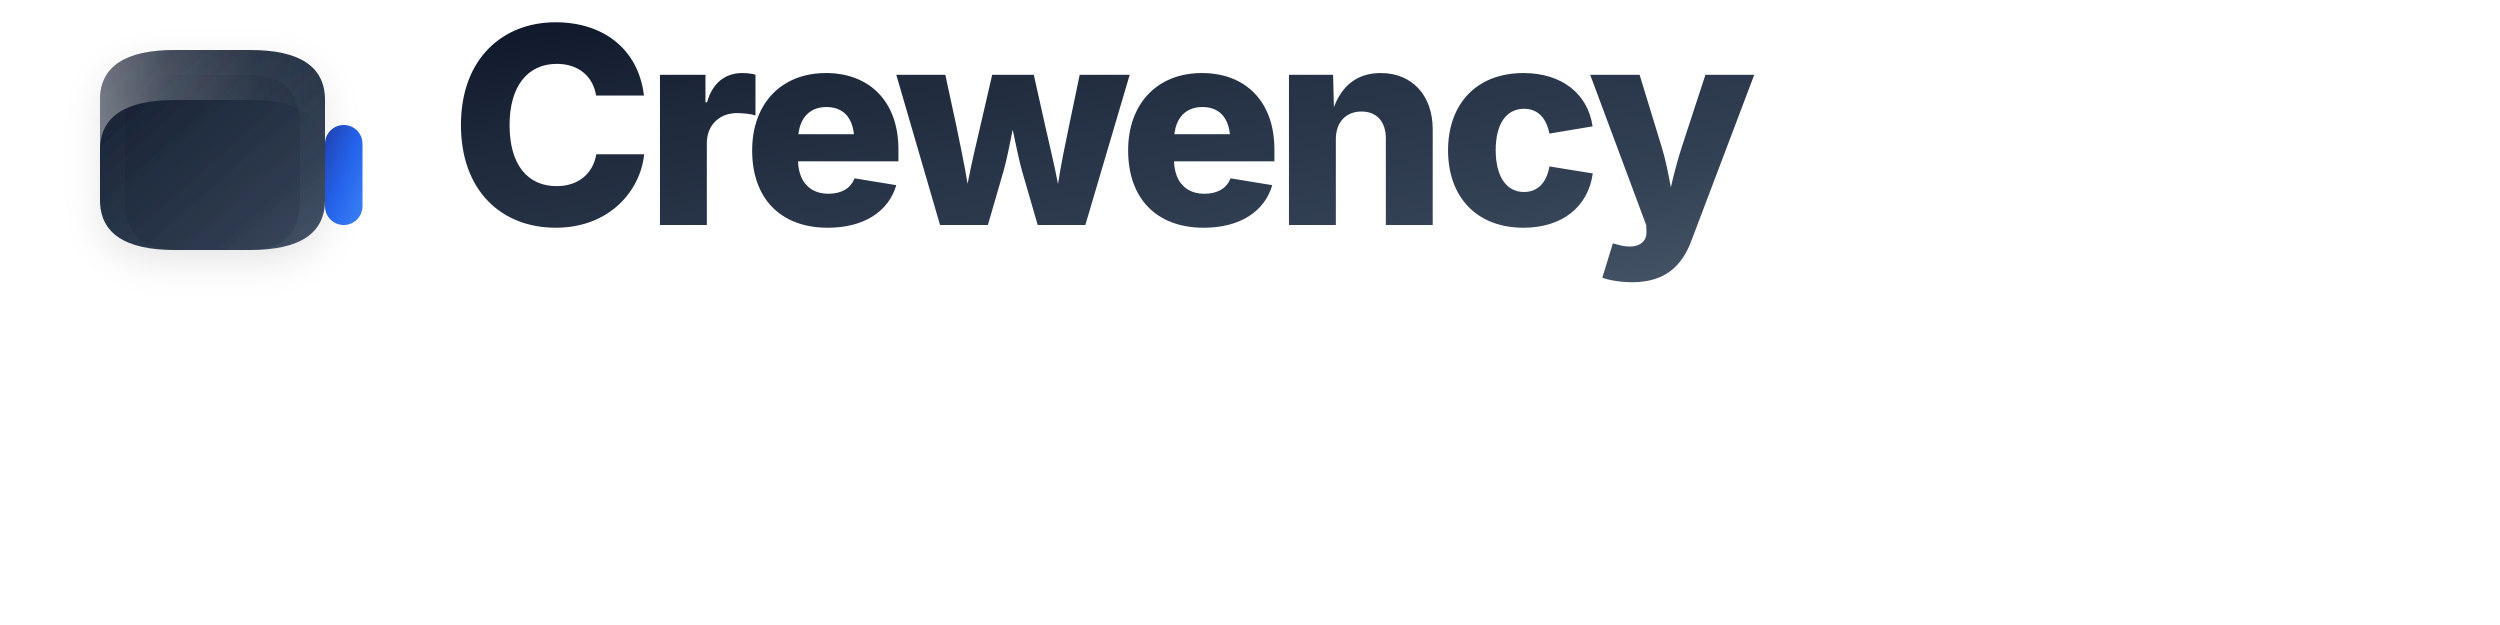
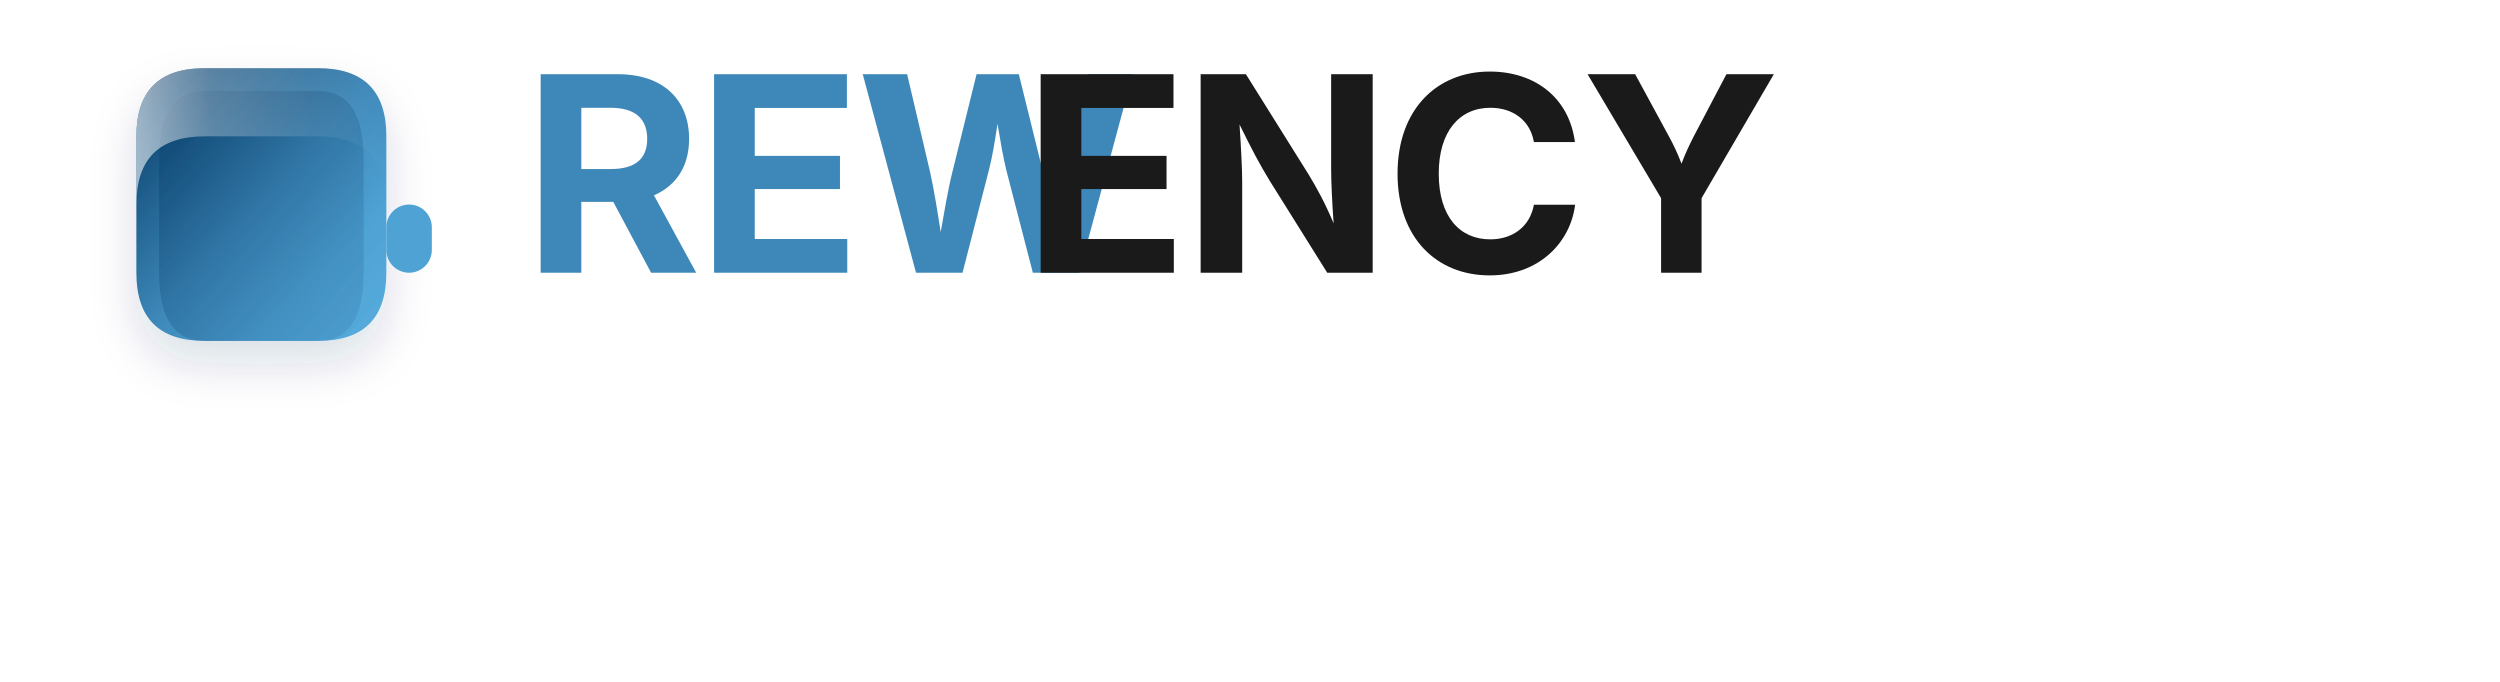
- <svg xmlns="http://www.w3.org/2000/svg" width="200" height="50" viewBox="0 0 200 50">
+ <svg xmlns="http://www.w3.org/2000/svg" width="220" height="60" viewBox="0 0 220 60">
  <defs>
-     <linearGradient id="brandGradient" x1="0%" y1="0%" x2="100%" y2="100%">
-       <stop offset="0%" style="stop-color:#0f172a;stop-opacity:1" />
-       <stop offset="25%" style="stop-color:#1e293b;stop-opacity:1" />
-       <stop offset="75%" style="stop-color:#334155;stop-opacity:1" />
-       <stop offset="100%" style="stop-color:#475569;stop-opacity:1" />
+     <linearGradient id="cGradient" x1="0%" y1="0%" x2="100%" y2="100%">
+       <stop offset="0%" style="stop-color:#00325e;stop-opacity:1" />
+       <stop offset="25%" style="stop-color:#205f8d;stop-opacity:1" />
+       <stop offset="50%" style="stop-color:#3d88b9;stop-opacity:1" />
+       <stop offset="75%" style="stop-color:#4fa2d4;stop-opacity:1" />
+       <stop offset="100%" style="stop-color:#56acde;stop-opacity:1" />
    </linearGradient>
-     <linearGradient id="accentGradient" x1="0%" y1="0%" x2="100%" y2="100%">
-       <stop offset="0%" style="stop-color:#1e40af;stop-opacity:1" />
-       <stop offset="50%" style="stop-color:#2563eb;stop-opacity:1" />
-       <stop offset="100%" style="stop-color:#3b82f6;stop-opacity:1" />
-     </linearGradient>
-     <linearGradient id="highlight" x1="0%" y1="0%" x2="100%" y2="0%">
-       <stop offset="0%" style="stop-color:#ffffff;stop-opacity:0.4" />
-       <stop offset="30%" style="stop-color:#ffffff;stop-opacity:0.2" />
-       <stop offset="70%" style="stop-color:#ffffff;stop-opacity:0.05" />
+     <linearGradient id="glassHighlight" x1="0%" y1="0%" x2="100%" y2="0%">
+       <stop offset="0%" style="stop-color:#ffffff;stop-opacity:0.6" />
+       <stop offset="30%" style="stop-color:#ffffff;stop-opacity:0.3" />
+       <stop offset="70%" style="stop-color:#ffffff;stop-opacity:0.1" />
      <stop offset="100%" style="stop-color:#ffffff;stop-opacity:0" />
    </linearGradient>
-     <filter id="premiumShadow" x="-50%" y="-50%" width="200%" height="200%">
-       <feDropShadow dx="0" dy="1" stdDeviation="1.5" flood-color="#000000" flood-opacity="0.1" />
+     <linearGradient id="innerShadow" x1="0%" y1="0%" x2="100%" y2="100%">
+       <stop offset="0%" style="stop-color:#00325e;stop-opacity:0.3" />
+       <stop offset="100%" style="stop-color:#00325e;stop-opacity:0.1" />
+     </linearGradient>
+     <filter id="softShadow" x="-50%" y="-50%" width="200%" height="200%">
+       <feDropShadow dx="0" dy="2" stdDeviation="2" flood-color="#00325e" flood-opacity="0.15" />
+     </filter>
+     <filter id="glow" x="-50%" y="-50%" width="200%" height="200%">
+       <feGaussianBlur stdDeviation="1" result="coloredBlur" />
+       <feMerge>
+         <feMergeNode in="coloredBlur" />
+         <feMergeNode in="SourceGraphic" />
+       </feMerge>
    </filter>
  </defs>
-   <path d="M8 8 Q8 4 14 4 L20 4 Q26 4 26 8 L26 16 Q26 20 20 20 L14 20 Q8 20 8 16 Z" fill="url(#brandGradient)" filter="url(#premiumShadow)" />
-   <path d="M10 10 Q10 6 14 6 L20 6 Q24 6 24 10 L24 16 Q24 20 20 20 L14 20 Q10 20 10 16 Z" fill="#0f172a" opacity="0.15" />
-   <path d="M8 8 Q8 4 14 4 L20 4 Q26 4 26 8 L26 12 Q26 8 20 8 L14 8 Q8 8 8 12 Z" fill="url(#highlight)" />
-   <rect x="26" y="10" width="3" height="8" rx="1.5" fill="url(#accentGradient)" />
-   <text x="36" y="18" font-family="Inter, -apple-system, BlinkMacSystemFont, 'Segoe UI', sans-serif" font-size="22" font-weight="800" fill="url(#brandGradient)" letter-spacing="-0.8px">Crewency</text>
+   <path d="M12 12 Q12 6 18 6 L28 6 Q34 6 34 12 L34 24 Q34 30 28 30 L18 30 Q12 30 12 24 Z" fill="url(#cGradient)" filter="url(#softShadow)" />
+   <path d="M14 14 Q14 8 18 8 L28 8 Q32 8 32 14 L32 24 Q32 30 28 30 L18 30 Q14 30 14 24 Z" fill="url(#innerShadow)" />
+   <path d="M12 12 Q12 6 18 6 L28 6 Q34 6 34 12 L34 18 Q34 12 28 12 L18 12 Q12 12 12 18 Z" fill="url(#glassHighlight)" />
+   <rect x="34" y="18" width="4" height="6" rx="2" fill="#4fa2d4" />
+   <text x="46" y="24" font-family="Poppins, Inter, -apple-system, BlinkMacSystemFont, sans-serif" font-size="24" font-weight="700" fill="#3d88b9" letter-spacing="-0.5px">REW</text>
+   <text x="90" y="24" font-family="Poppins, Inter, -apple-system, BlinkMacSystemFont, sans-serif" font-size="24" font-weight="700" fill="#1a1a1a" letter-spacing="-0.5px">ENCY</text>
</svg>
